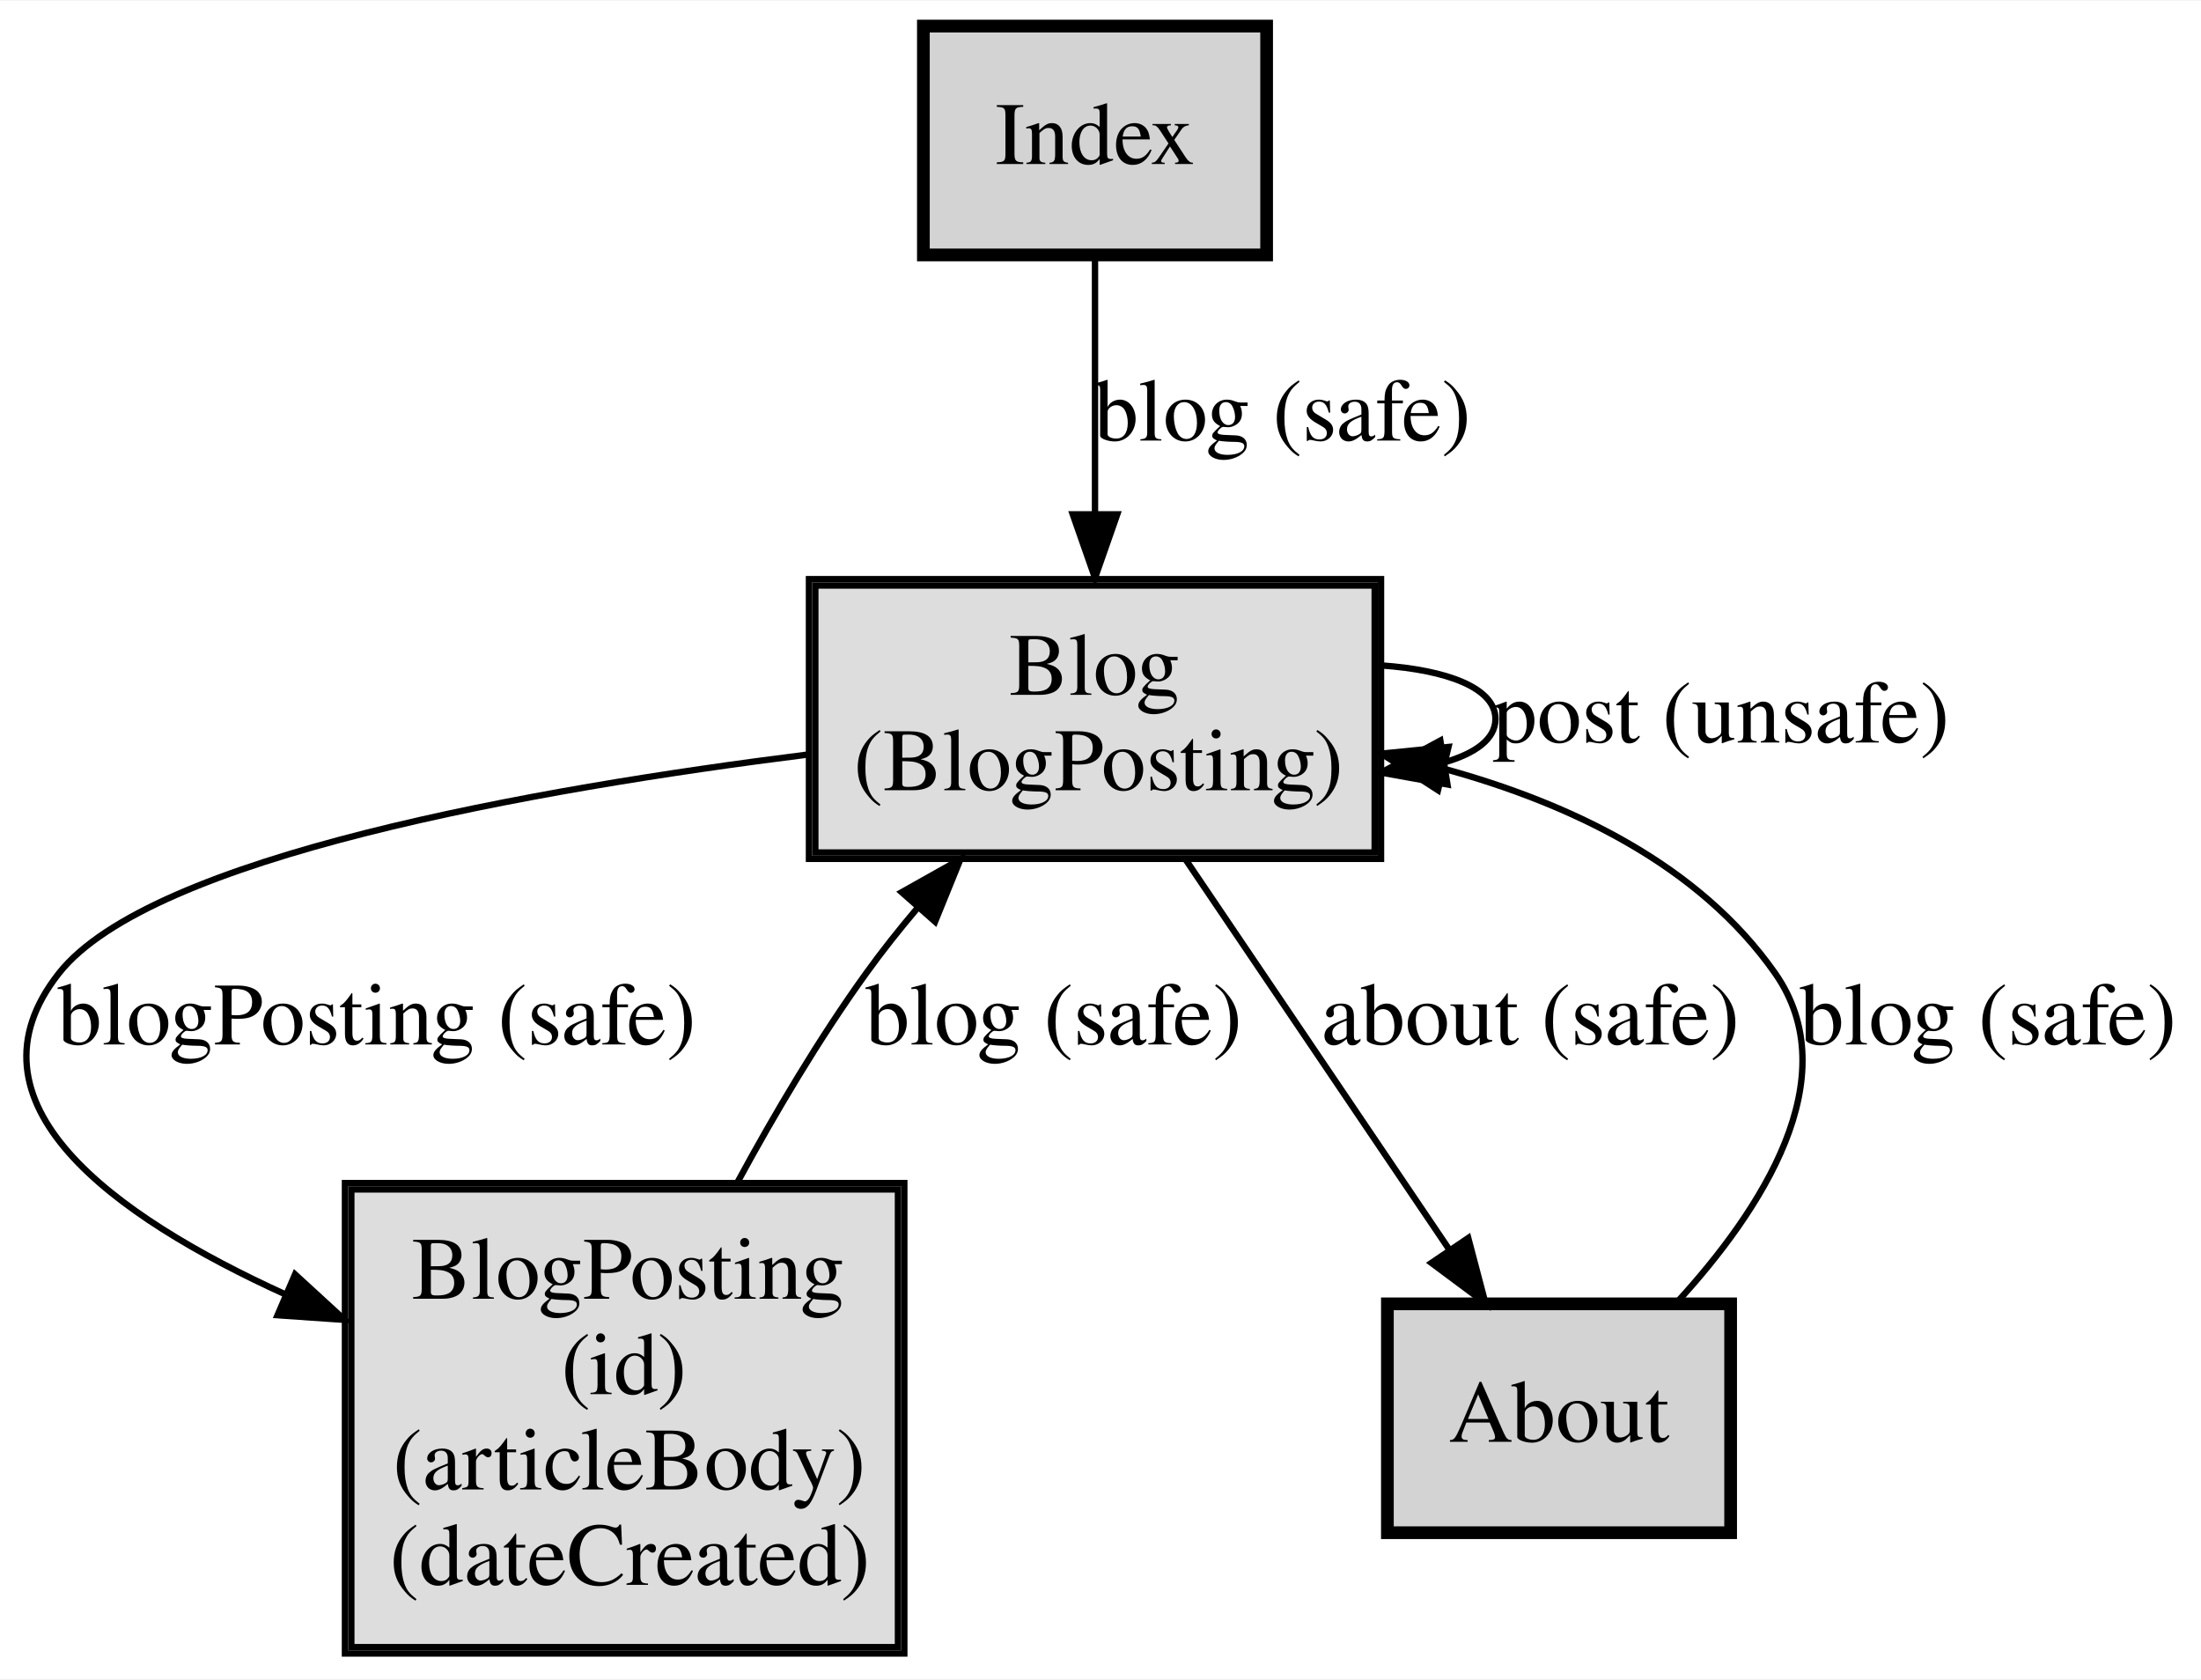
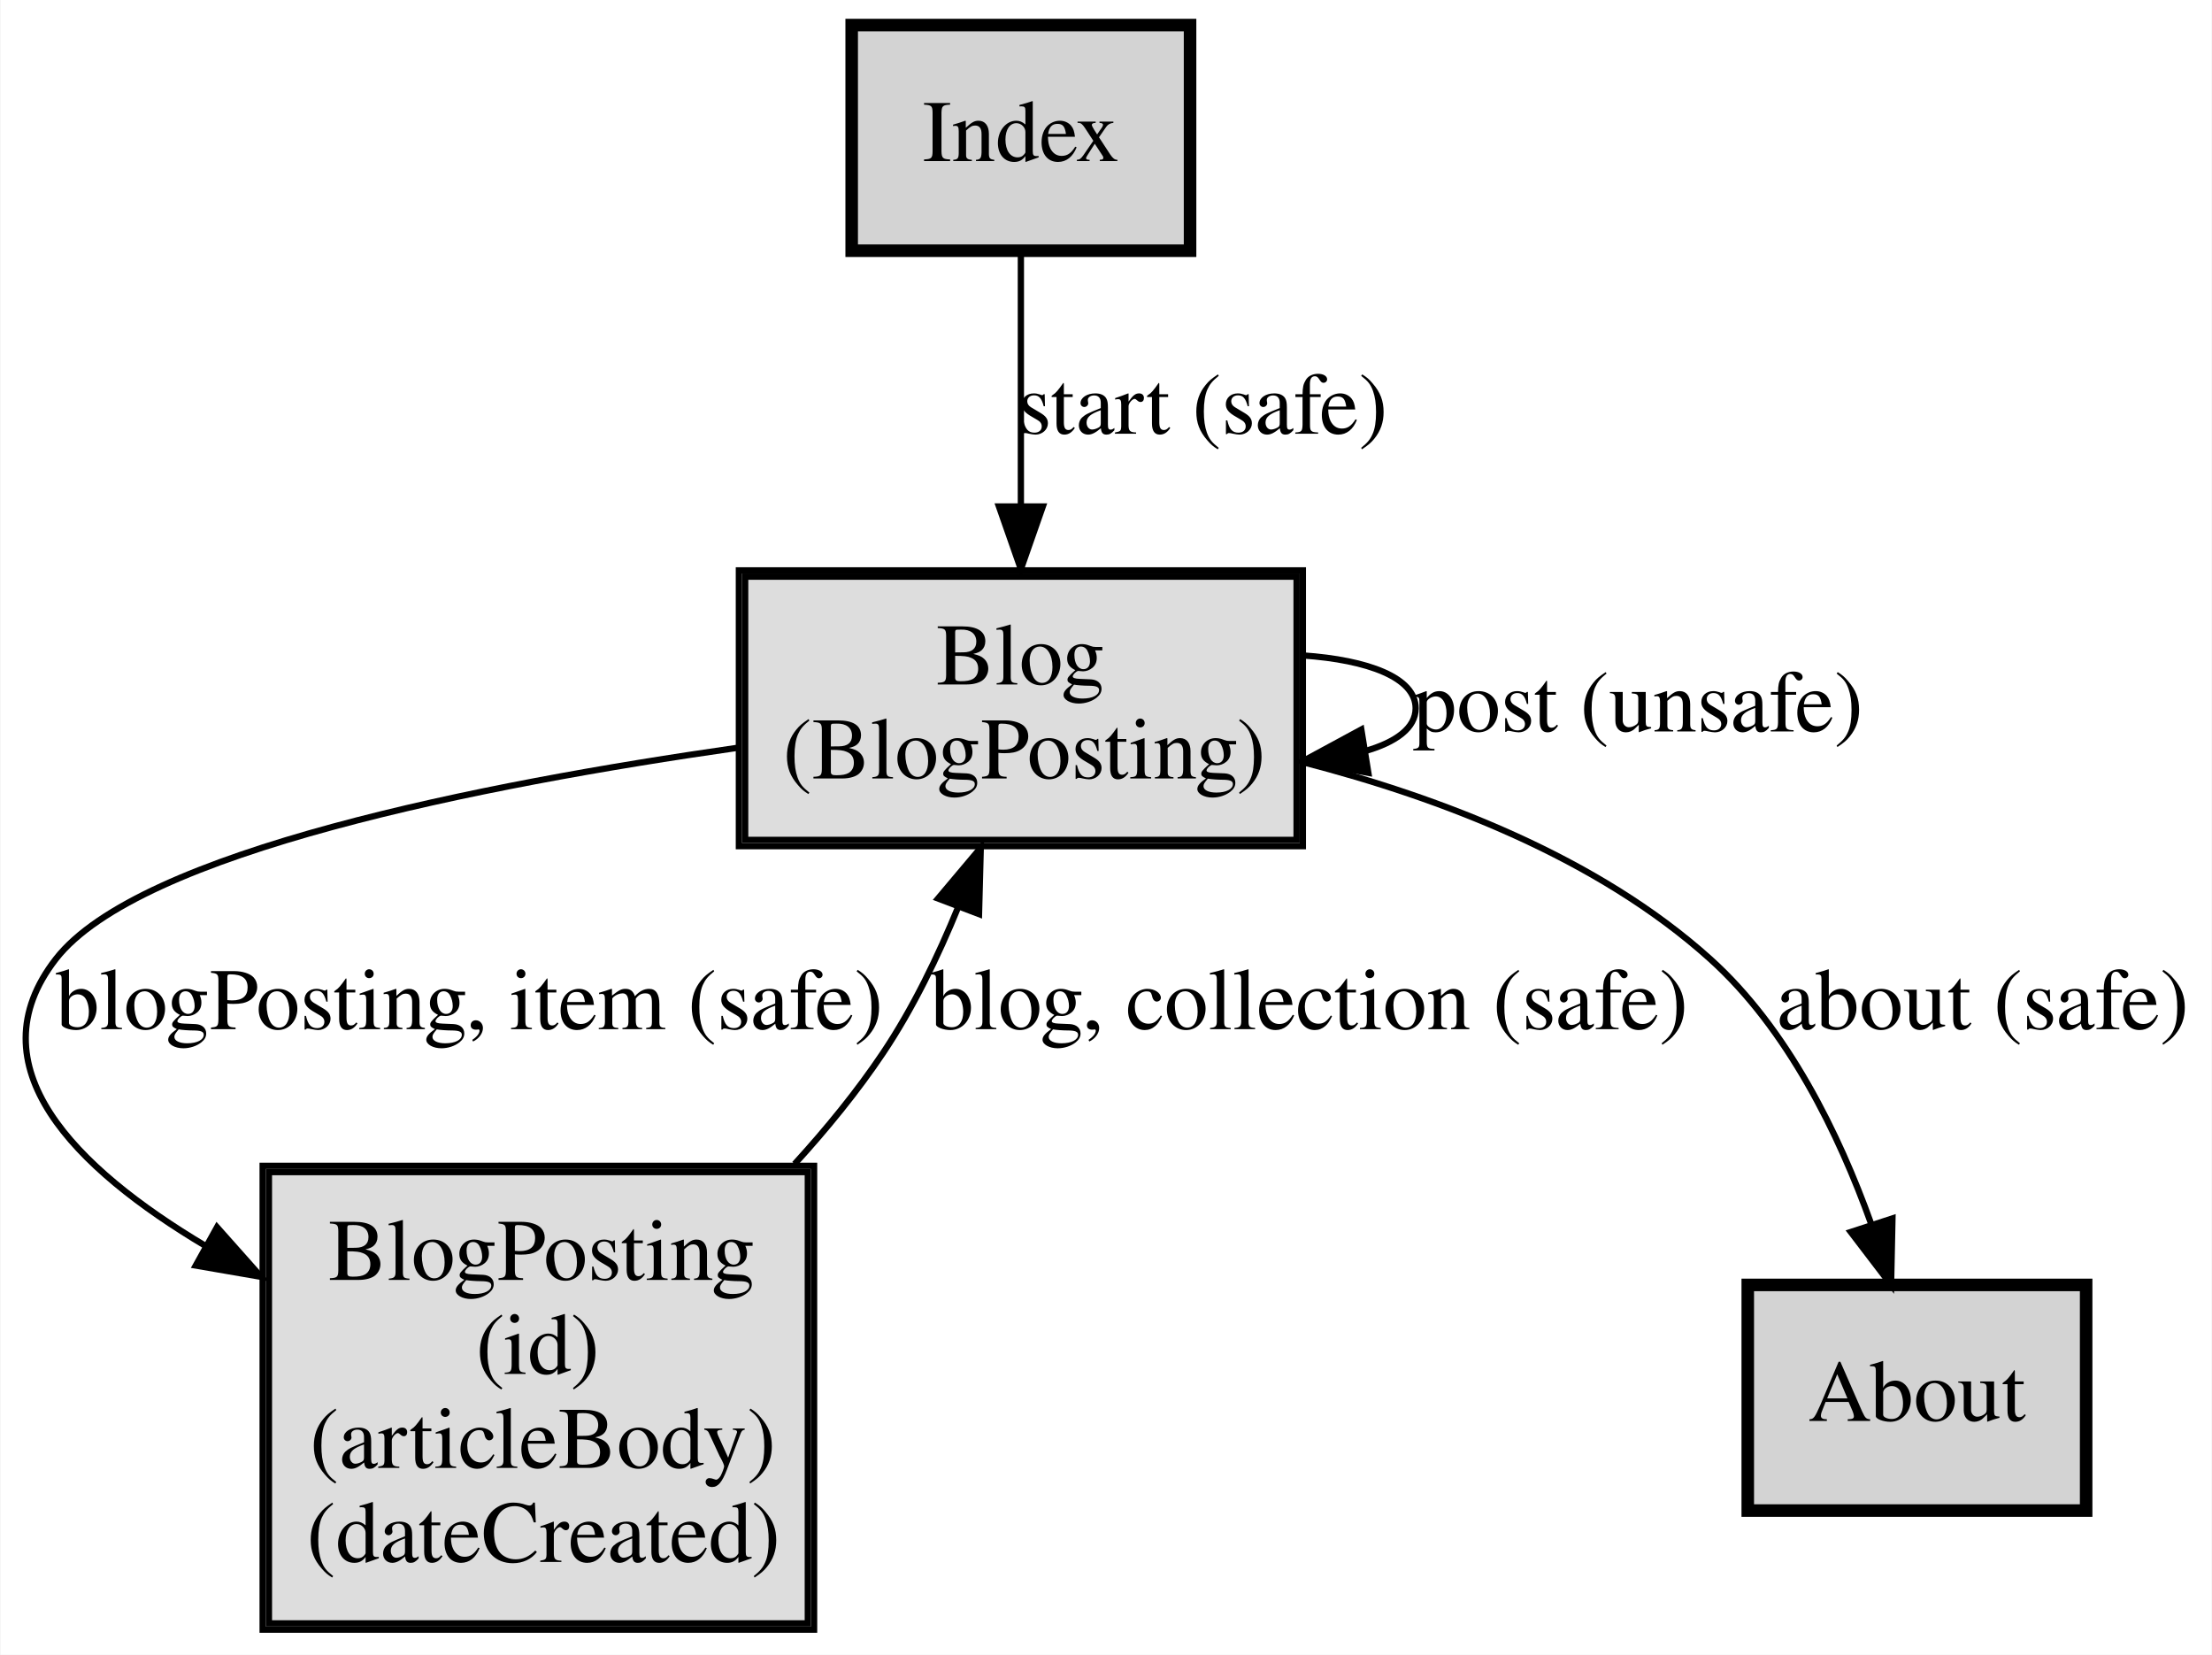
- <svg xmlns="http://www.w3.org/2000/svg" xmlns:xlink="http://www.w3.org/1999/xlink" width="346pt" height="264pt" viewBox="0.00 0.00 346.27 264.00">
+ <svg xmlns="http://www.w3.org/2000/svg" xmlns:xlink="http://www.w3.org/1999/xlink" width="353pt" height="264pt" viewBox="0.00 0.00 352.83 264.00">
  <g id="graph0" class="graph" transform="scale(1 1) rotate(0) translate(4 260)">
-     <polygon fill="white" stroke="transparent" points="-4,4 -4,-260 342.27,-260 342.27,4 -4,4" />
+     <polygon fill="white" stroke="transparent" points="-4,4 -4,-260 348.83,-260 348.83,4 -4,4" />
    <g id="node1" class="node">
      <g id="a_node1">
        <a xlink:href="docs/semantic.Blog.html" xlink:title="&lt;TABLE&gt;">
-           <polygon fill="none" stroke="black" points="213.27,-169 123.27,-169 123.27,-125 213.27,-125 213.27,-169" />
-           <polygon fill="#dddddd" stroke="transparent" points="124.27,-126 124.27,-168 212.27,-168 212.27,-126 124.27,-126" />
-           <polygon fill="none" stroke="black" points="124.27,-126 124.27,-168 212.27,-168 212.27,-126 124.27,-126" />
-           <text text-anchor="start" x="154.77" y="-150.8" font-family="Times,serif" font-size="14.00">Blog</text>
-           <text text-anchor="start" x="130.27" y="-135.8" font-family="Times,serif" font-size="14.00">(BlogPosting)</text>
+           <polygon fill="none" stroke="black" points="203.83,-169 113.83,-169 113.83,-125 203.83,-125 203.83,-169" />
+           <polygon fill="#dddddd" stroke="transparent" points="114.83,-126 114.83,-168 202.83,-168 202.83,-126 114.83,-126" />
+           <polygon fill="none" stroke="black" points="114.83,-126 114.83,-168 202.83,-168 202.83,-126 114.83,-126" />
+           <text text-anchor="start" x="145.33" y="-150.8" font-family="Times,serif" font-size="14.00">Blog</text>
+           <text text-anchor="start" x="120.83" y="-135.8" font-family="Times,serif" font-size="14.00">(BlogPosting)</text>
        </a>
      </g>
    </g>
-     <g id="edge4" class="edge">
-       <g id="a_edge4">
+     <g id="edge3" class="edge">
+       <g id="a_edge3">
        <a xlink:href="docs/unsafe.post.html" xlink:title="post (unsafe)">
-           <path fill="none" stroke="black" d="M213.29,-155.43C223.65,-154.71 231.27,-151.9 231.27,-147 231.27,-143.86 228.14,-141.58 223.17,-140.16" />
-           <polygon fill="black" stroke="black" points="223.72,-136.7 213.29,-138.57 222.6,-143.61 223.72,-136.7" />
+           <path fill="none" stroke="black" d="M203.85,-155.43C214.21,-154.71 221.83,-151.9 221.83,-147 221.83,-143.86 218.7,-141.58 213.73,-140.16" />
+           <polygon fill="black" stroke="black" points="214.28,-136.7 203.85,-138.57 213.16,-143.61 214.28,-136.7" />
        </a>
      </g>
-       <g id="a_edge4-label">
+       <g id="a_edge3-label">
        <a xlink:href="docs/unsafe.post.html" xlink:title="post (unsafe)">
-           <text text-anchor="middle" x="266.77" y="-143.3" font-family="Times,serif" font-size="14.00">post (unsafe)</text>
+           <text text-anchor="middle" x="257.33" y="-143.3" font-family="Times,serif" font-size="14.00">post (unsafe)</text>
        </a>
      </g>
    </g>
    <g id="node2" class="node">
      <g id="a_node2">
        <a xlink:href="docs/semantic.BlogPosting.html" xlink:title="&lt;TABLE&gt;">
-           <polygon fill="none" stroke="black" points="138.27,-74 50.27,-74 50.27,0 138.27,0 138.27,-74" />
-           <polygon fill="#dddddd" stroke="transparent" points="51.27,-1 51.27,-73 137.27,-73 137.27,-1 51.27,-1" />
-           <polygon fill="none" stroke="black" points="51.27,-1 51.27,-73 137.27,-73 137.27,-1 51.27,-1" />
-           <text text-anchor="start" x="60.77" y="-55.8" font-family="Times,serif" font-size="14.00">BlogPosting</text>
-           <text text-anchor="start" x="84.27" y="-40.8" font-family="Times,serif" font-size="14.00">(id)</text>
-           <text text-anchor="start" x="57.77" y="-25.8" font-family="Times,serif" font-size="14.00">(articleBody)</text>
-           <text text-anchor="start" x="57.27" y="-10.8" font-family="Times,serif" font-size="14.00">(dateCreated)</text>
+           <polygon fill="none" stroke="black" points="125.83,-74 37.83,-74 37.83,0 125.83,0 125.83,-74" />
+           <polygon fill="#dddddd" stroke="transparent" points="38.83,-1 38.83,-73 124.83,-73 124.83,-1 38.83,-1" />
+           <polygon fill="none" stroke="black" points="38.83,-1 38.83,-73 124.83,-73 124.83,-1 38.83,-1" />
+           <text text-anchor="start" x="48.33" y="-55.8" font-family="Times,serif" font-size="14.00">BlogPosting</text>
+           <text text-anchor="start" x="71.83" y="-40.8" font-family="Times,serif" font-size="14.00">(id)</text>
+           <text text-anchor="start" x="45.33" y="-25.8" font-family="Times,serif" font-size="14.00">(articleBody)</text>
+           <text text-anchor="start" x="44.83" y="-10.8" font-family="Times,serif" font-size="14.00">(dateCreated)</text>
        </a>
      </g>
    </g>
-     <g id="edge3" class="edge">
-       <g id="a_edge3">
-         <a xlink:href="docs/safe.blogPosting.html" xlink:title="blogPosting (safe)">
-           <path fill="none" stroke="black" d="M123.18,-141.42C80.13,-136.01 19.73,-125.33 5.27,-107 -10.78,-86.66 13.63,-68.89 40.92,-56.48" />
-           <polygon fill="black" stroke="black" points="42.42,-59.64 50.23,-52.48 39.66,-53.21 42.42,-59.64" />
+     <g id="edge2" class="edge">
+       <g id="a_edge2">
+         <a xlink:href="docs/safe.blogPosting.html" xlink:title="blogPosting, item (safe)">
+           <path fill="none" stroke="black" d="M113.51,-140.68C73.03,-134.88 18.12,-124.09 4.83,-107 -8.45,-89.94 7.8,-73.67 28.73,-61.21" />
+           <polygon fill="black" stroke="black" points="30.55,-64.21 37.59,-56.29 27.15,-58.09 30.55,-64.21" />
        </a>
      </g>
-       <g id="a_edge3-label">
-         <a xlink:href="docs/safe.blogPosting.html" xlink:title="blogPosting (safe)">
-           <text text-anchor="middle" x="55.27" y="-95.8" font-family="Times,serif" font-size="14.00">blogPosting (safe)</text>
+       <g id="a_edge2-label">
+         <a xlink:href="docs/safe.blogPosting.html" xlink:title="blogPosting, item (safe)">
+           <text text-anchor="middle" x="70.83" y="-95.8" font-family="Times,serif" font-size="14.00">blogPosting, item (safe)</text>
        </a>
      </g>
    </g>
    <g id="node4" class="node">
      <g id="a_node4">
        <a xlink:href="docs/semantic.About.html" xlink:title="About">
-           <polygon fill="lightgrey" stroke="black" stroke-width="2" points="268.27,-55 214.27,-55 214.27,-19 268.27,-19 268.27,-55" />
-           <text text-anchor="middle" x="241.27" y="-33.3" font-family="Times,serif" font-size="14.00">About</text>
+           <polygon fill="lightgrey" stroke="black" stroke-width="2" points="328.83,-55 274.83,-55 274.83,-19 328.83,-19 328.83,-55" />
+           <text text-anchor="middle" x="301.83" y="-33.3" font-family="Times,serif" font-size="14.00">About</text>
+         </a>
+       </g>
+     </g>
+     <g id="edge4" class="edge">
+       <g id="a_edge4">
+         <a xlink:href="docs/safe.about.html" xlink:title="about (safe)">
+           <path fill="none" stroke="black" d="M203.94,-138.37C225.66,-132.77 250.83,-123.2 268.83,-107 281.22,-95.85 289.39,-79.04 294.5,-64.81" />
+           <polygon fill="black" stroke="black" points="297.92,-65.61 297.7,-55.02 291.27,-63.44 297.92,-65.61" />
+         </a>
+       </g>
+       <g id="a_edge4-label">
+         <a xlink:href="docs/safe.about.html" xlink:title="about (safe)">
+           <text text-anchor="middle" x="312.33" y="-95.8" font-family="Times,serif" font-size="14.00">about (safe)</text>
        </a>
      </g>
    </g>
    <g id="edge5" class="edge">
      <g id="a_edge5">
-         <a xlink:href="docs/safe.about.html" xlink:title="about (safe)">
-           <path fill="none" stroke="black" d="M182.51,-124.92C194.41,-107.33 211.39,-82.19 224.05,-63.47" />
-           <polygon fill="black" stroke="black" points="226.99,-65.36 229.69,-55.12 221.2,-61.44 226.99,-65.36" />
+         <a xlink:href="docs/safe.blog.html" xlink:title="blog, collection (safe)">
+           <path fill="none" stroke="black" d="M122.72,-74.29C127.85,-79.91 132.73,-85.89 136.83,-92 141.6,-99.11 145.62,-107.42 148.86,-115.36" />
+           <polygon fill="black" stroke="black" points="145.61,-116.65 152.43,-124.75 152.15,-114.16 145.61,-116.65" />
        </a>
      </g>
      <g id="a_edge5-label">
-         <a xlink:href="docs/safe.about.html" xlink:title="about (safe)">
-           <text text-anchor="middle" x="236.77" y="-95.8" font-family="Times,serif" font-size="14.00">about (safe)</text>
-         </a>
-       </g>
-     </g>
-     <g id="edge6" class="edge">
-       <g id="a_edge6">
-         <a xlink:href="docs/safe.blog.html" xlink:title="blog (safe)">
-           <path fill="none" stroke="black" d="M112.01,-74.1C117.93,-85.01 124.91,-96.79 132.27,-107 134.75,-110.45 137.51,-113.92 140.36,-117.29" />
-           <polygon fill="black" stroke="black" points="137.86,-119.75 147.1,-124.94 143.11,-115.12 137.86,-119.75" />
-         </a>
-       </g>
-       <g id="a_edge6-label">
-         <a xlink:href="docs/safe.blog.html" xlink:title="blog (safe)">
-           <text text-anchor="middle" x="161.77" y="-95.8" font-family="Times,serif" font-size="14.00">blog (safe)</text>
+         <a xlink:href="docs/safe.blog.html" xlink:title="blog, collection (safe)">
+           <text text-anchor="middle" x="204.83" y="-95.8" font-family="Times,serif" font-size="14.00">blog, collection (safe)</text>
        </a>
      </g>
    </g>
    <g id="node3" class="node">
      <g id="a_node3">
        <a xlink:href="docs/semantic.Index.html" xlink:title="Index">
-           <polygon fill="lightgrey" stroke="black" stroke-width="2" points="195.27,-256 141.27,-256 141.27,-220 195.27,-220 195.27,-256" />
-           <text text-anchor="middle" x="168.27" y="-234.3" font-family="Times,serif" font-size="14.00">Index</text>
+           <polygon fill="lightgrey" stroke="black" stroke-width="2" points="185.83,-256 131.83,-256 131.83,-220 185.83,-220 185.83,-256" />
+           <text text-anchor="middle" x="158.83" y="-234.3" font-family="Times,serif" font-size="14.00">Index</text>
        </a>
      </g>
    </g>
    <g id="edge1" class="edge">
      <g id="a_edge1">
-         <a xlink:href="docs/safe.blog.html" xlink:title="blog (safe)">
-           <path fill="none" stroke="black" d="M168.27,-219.84C168.27,-208.44 168.27,-193.13 168.27,-179.58" />
-           <polygon fill="black" stroke="black" points="171.77,-179.19 168.27,-169.19 164.77,-179.19 171.77,-179.19" />
+         <a xlink:href="docs/safe.start.html" xlink:title="start (safe)">
+           <path fill="none" stroke="black" d="M158.83,-219.84C158.83,-208.44 158.83,-193.13 158.83,-179.58" />
+           <polygon fill="black" stroke="black" points="162.33,-179.19 158.83,-169.19 155.33,-179.19 162.33,-179.19" />
        </a>
      </g>
      <g id="a_edge1-label">
-         <a xlink:href="docs/safe.blog.html" xlink:title="blog (safe)">
-           <text text-anchor="middle" x="197.77" y="-190.8" font-family="Times,serif" font-size="14.00">blog (safe)</text>
-         </a>
-       </g>
-     </g>
-     <g id="edge2" class="edge">
-       <g id="a_edge2">
-         <a xlink:href="docs/safe.blog.html" xlink:title="blog (safe)">
-           <path fill="none" stroke="black" d="M259.83,-55.25C273.1,-69.72 286.75,-90.59 275.27,-107 263.29,-124.11 242.97,-133.74 223.24,-139.15" />
-           <polygon fill="black" stroke="black" points="222.23,-135.8 213.33,-141.55 223.88,-142.6 222.23,-135.8" />
-         </a>
-       </g>
-       <g id="a_edge2-label">
-         <a xlink:href="docs/safe.blog.html" xlink:title="blog (safe)">
-           <text text-anchor="middle" x="308.77" y="-95.8" font-family="Times,serif" font-size="14.00">blog (safe)</text>
+         <a xlink:href="docs/safe.start.html" xlink:title="start (safe)">
+           <text text-anchor="middle" x="187.83" y="-190.8" font-family="Times,serif" font-size="14.00">start (safe)</text>
        </a>
      </g>
    </g>
  </g>
</svg>
